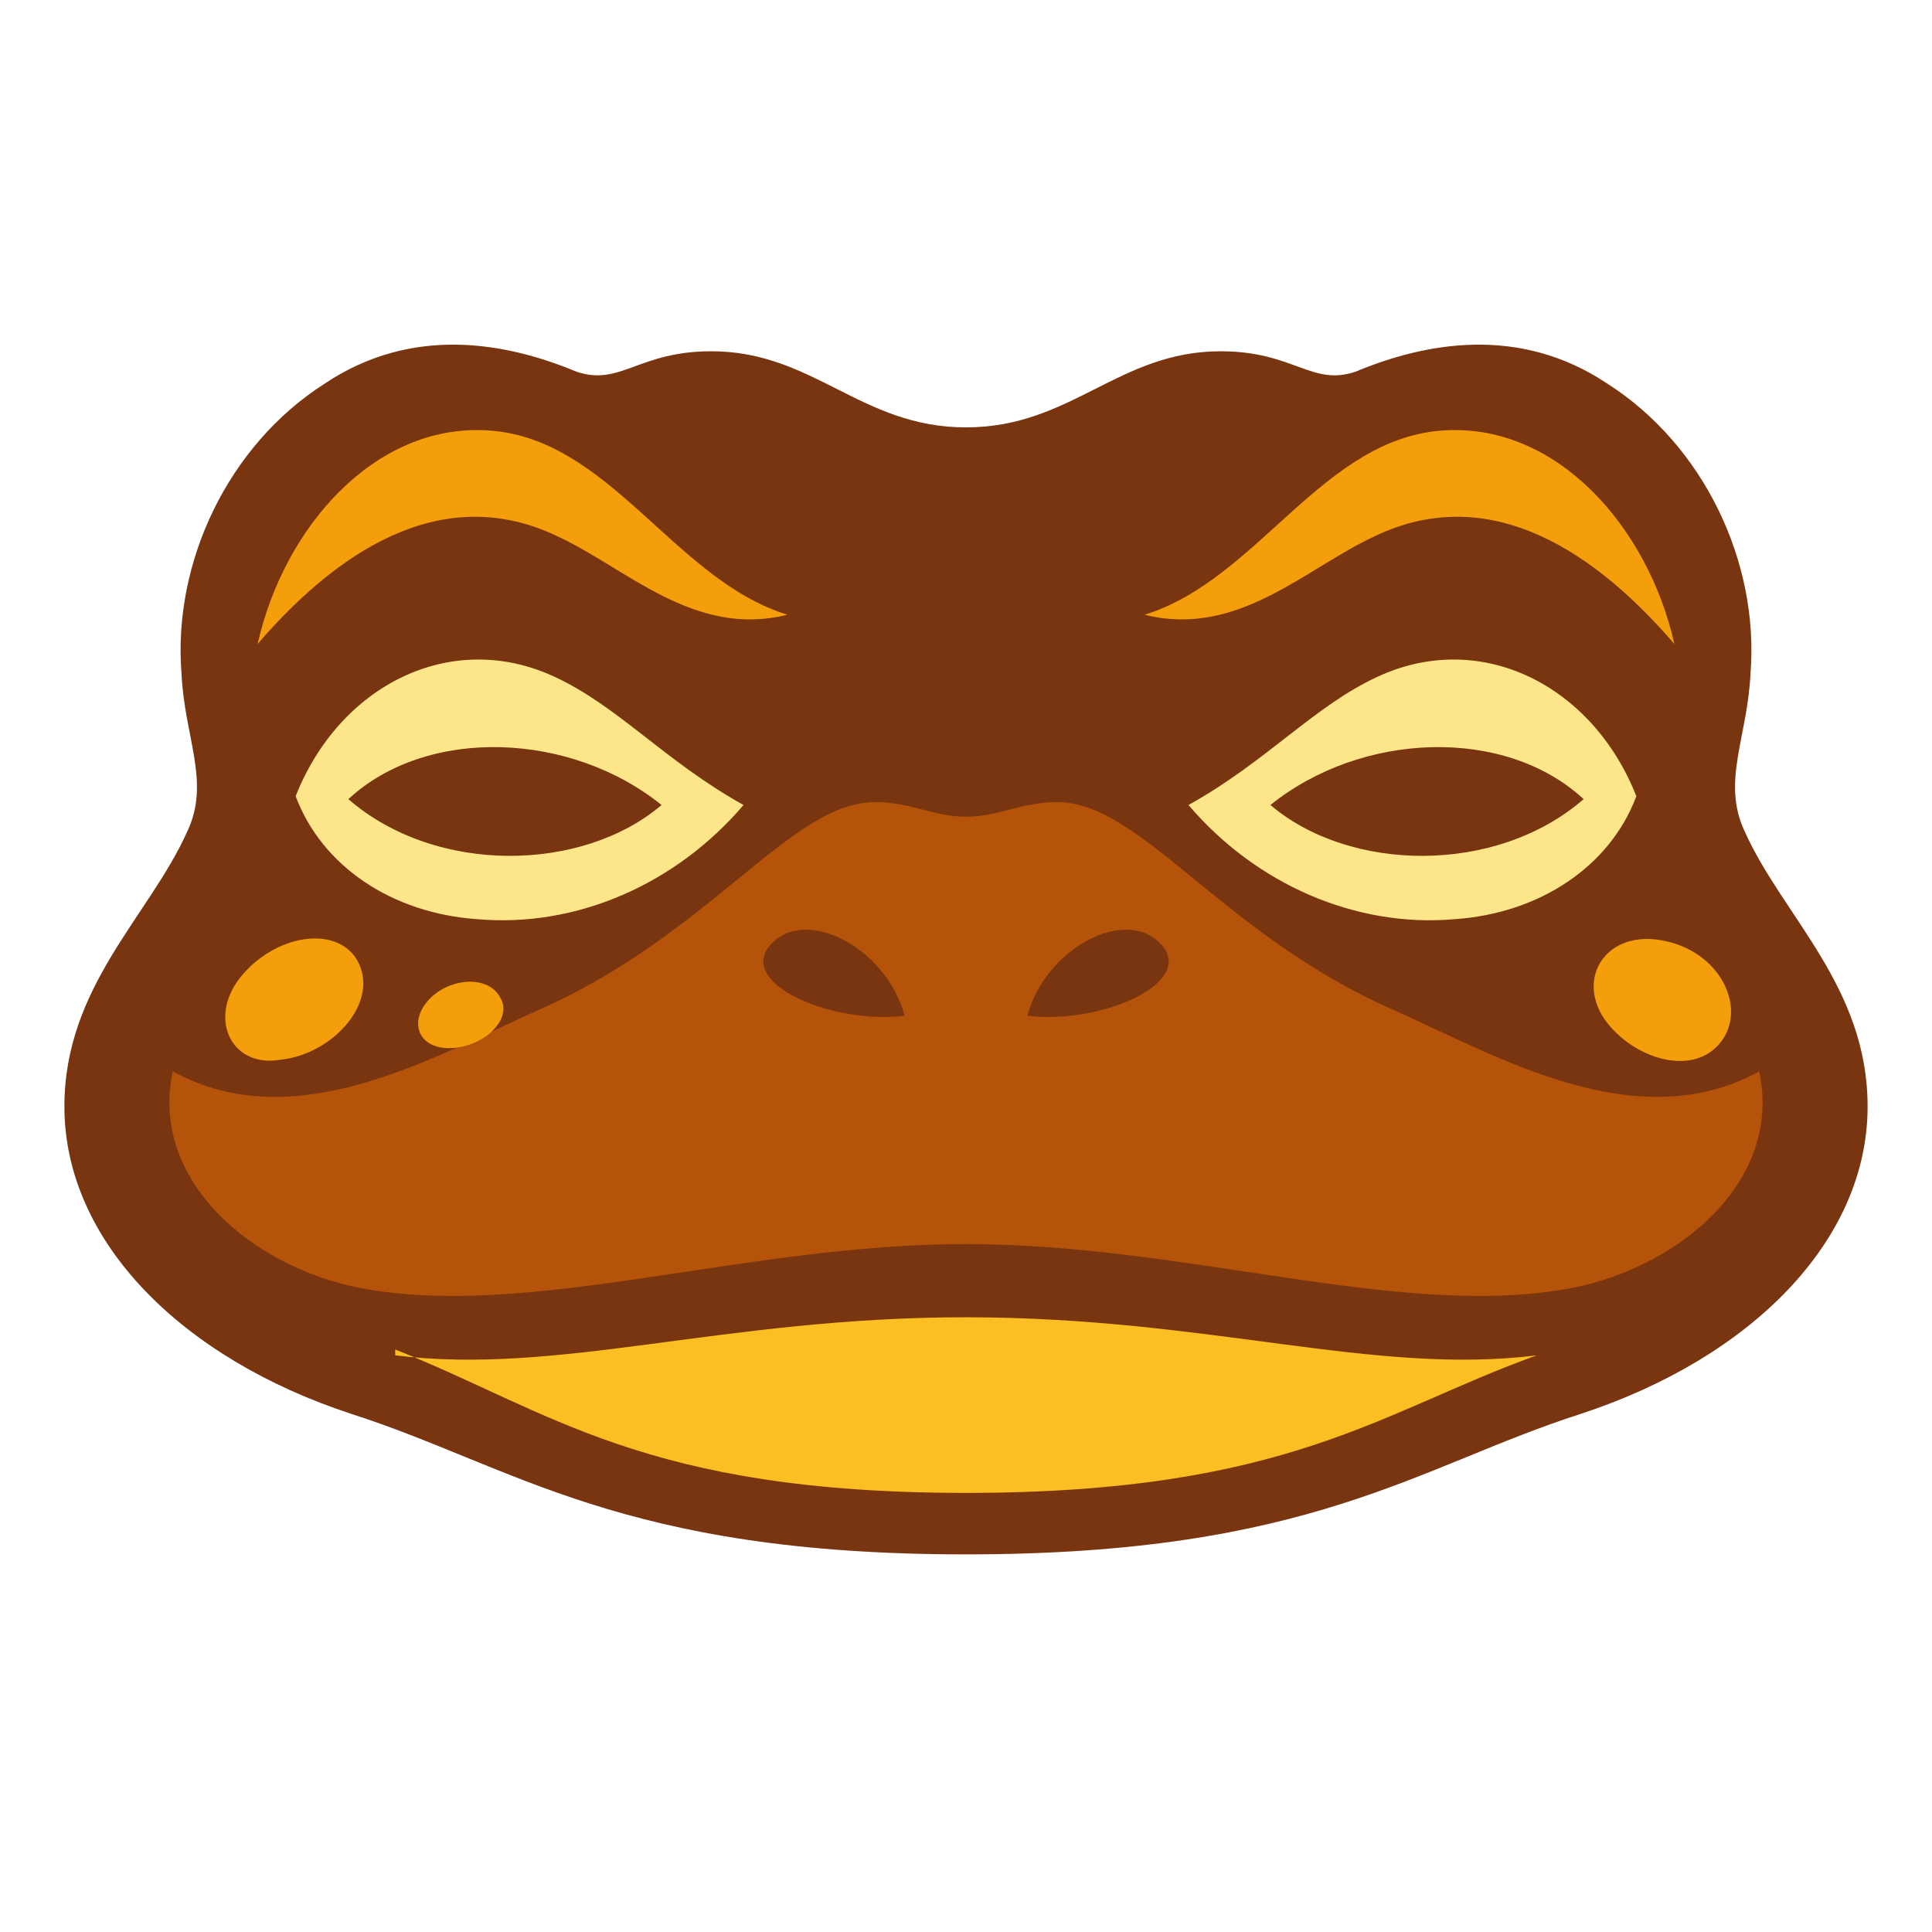
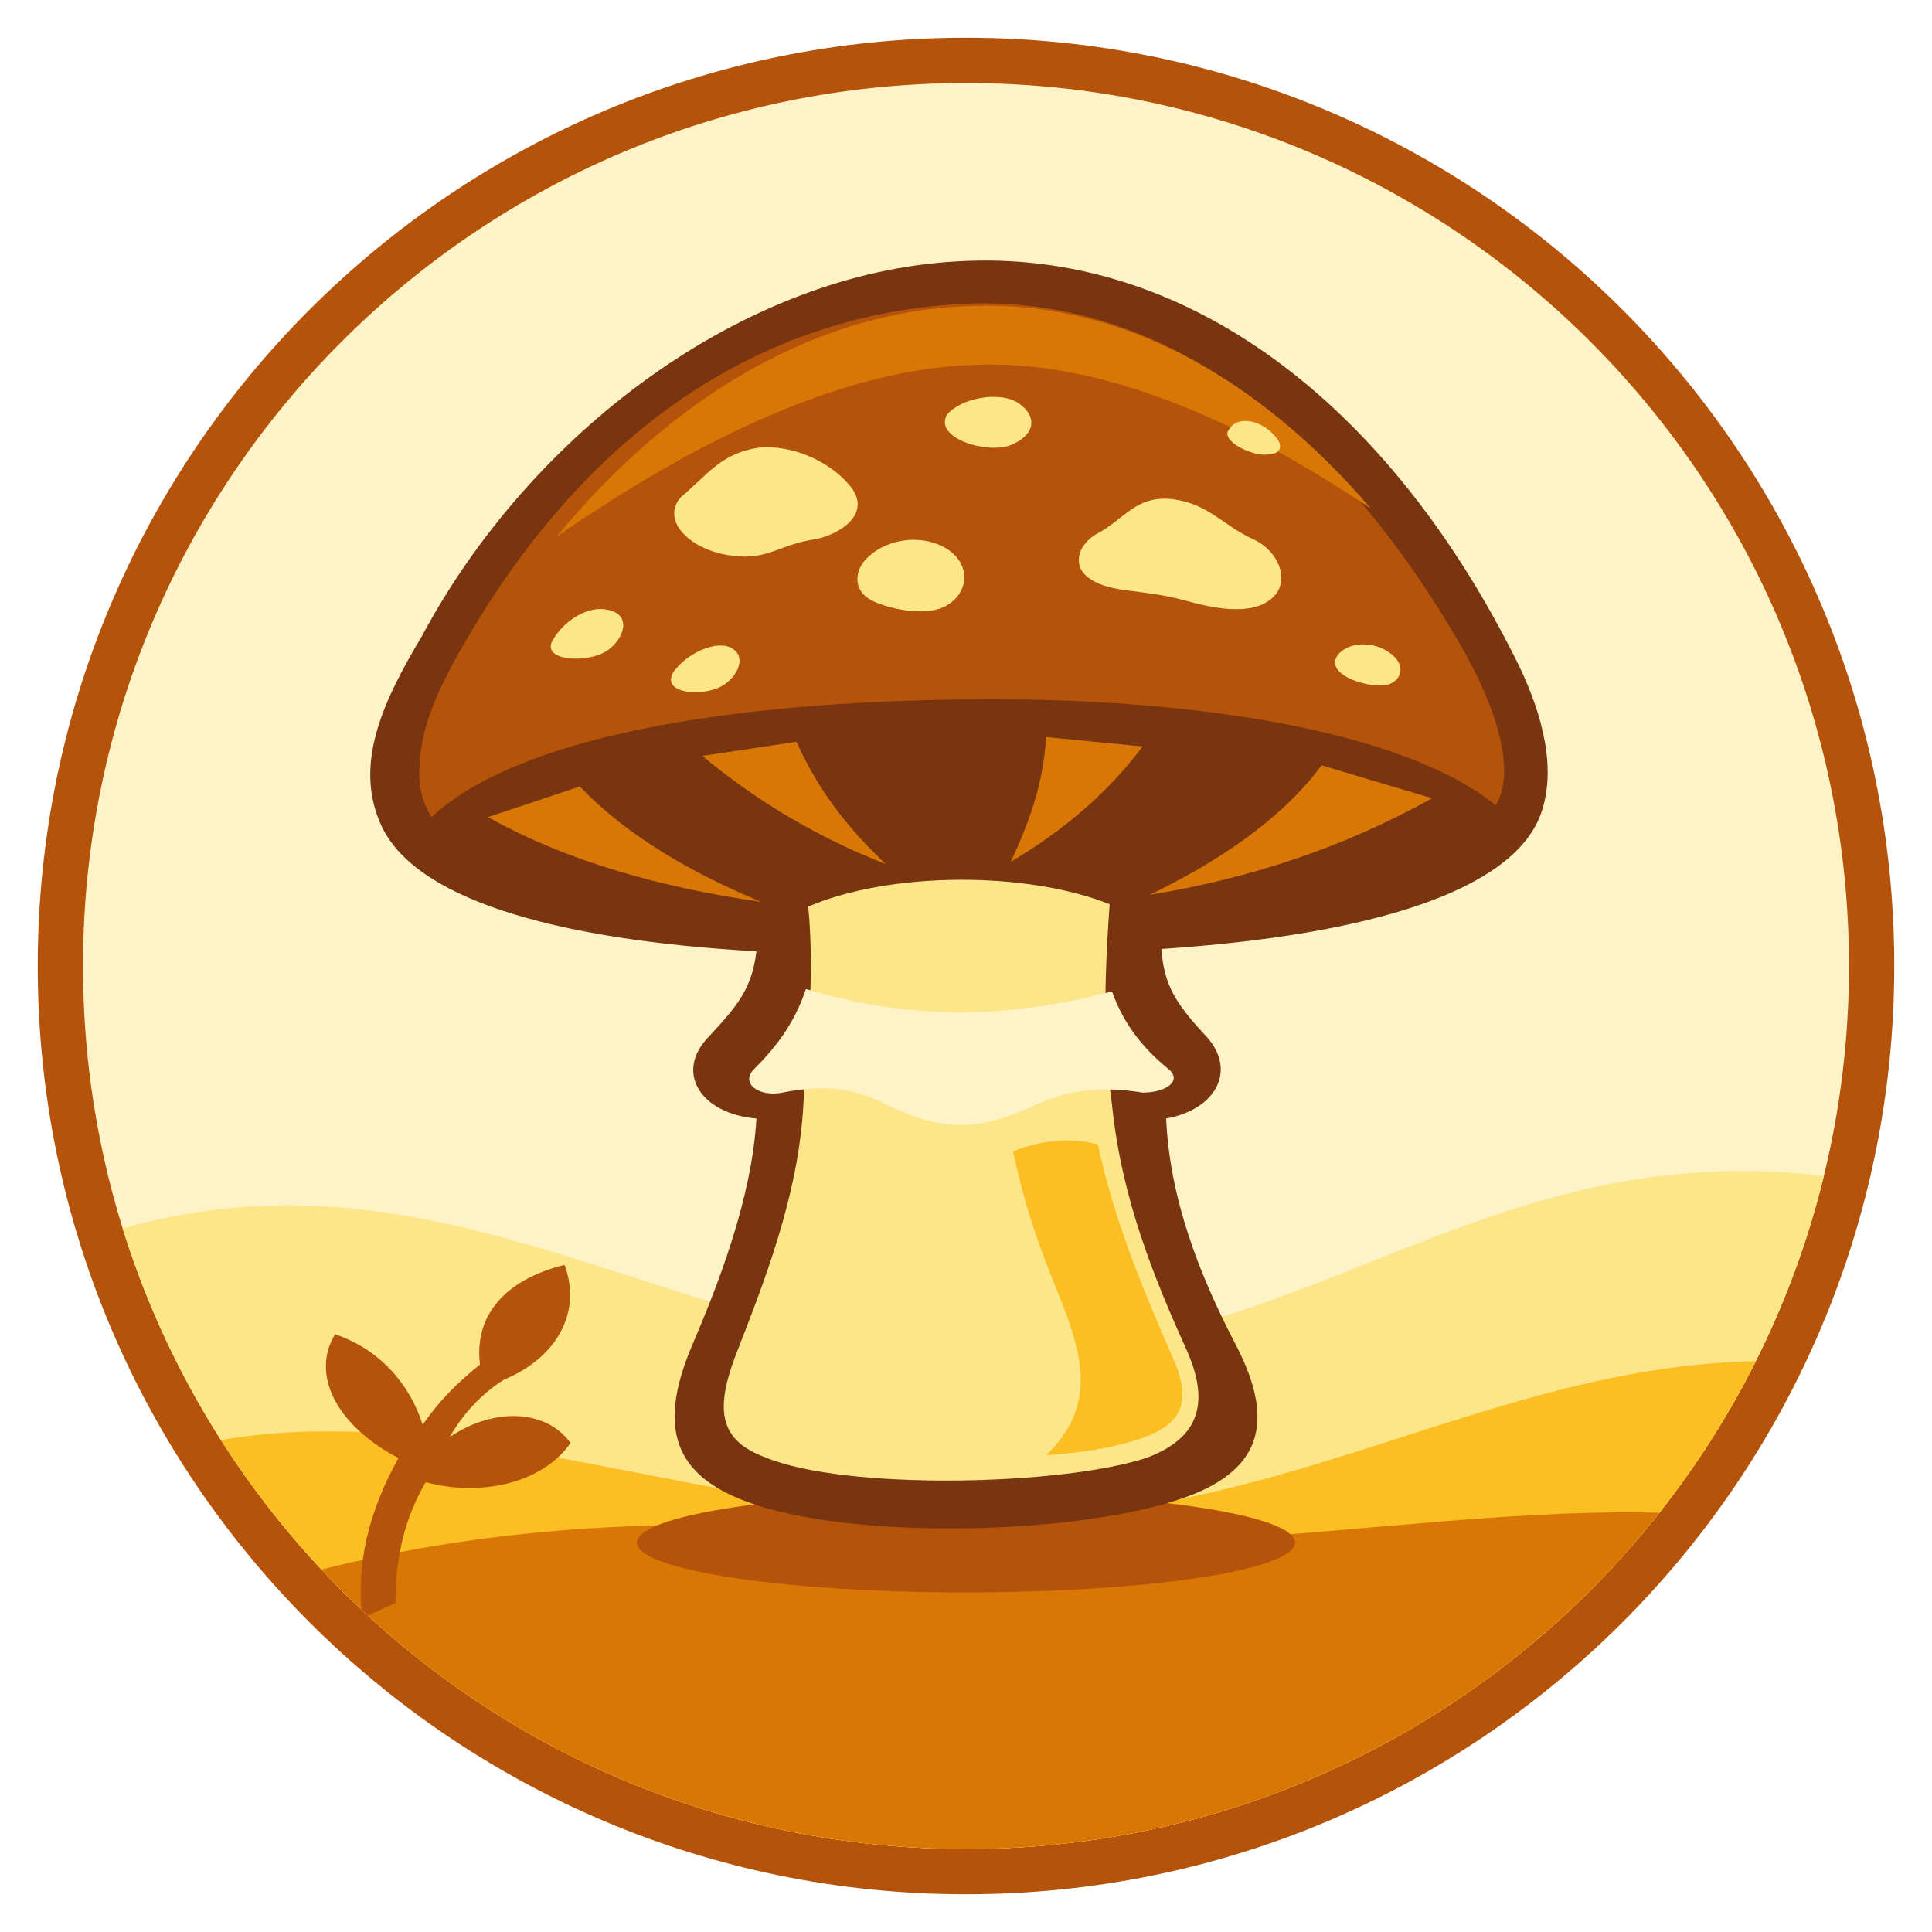
- <svg xmlns="http://www.w3.org/2000/svg" viewBox="-1 2 66 66">
-   <path fill="#78350f" d="M32 16.6c-3.6 0-5.2-2.6-8.7-2.6-2.5 0-3.1 1.2-4.6.7-2.4-1-5.6-1.6-8.6.4-3.3 2.1-5.2 6.1-4.9 9.9.1 2.2 1 3.7.2 5.4-1.3 2.9-4.2 5.3-4.2 9.4 0 4.6 4 8.6 9.8 10.5 5.6 1.8 9.2 4.8 21 4.8s15.4-3 21-4.8c5.8-1.9 9.8-5.9 9.8-10.5 0-4.1-2.9-6.5-4.2-9.4-.8-1.7.1-3.2.2-5.4.3-3.8-1.6-7.8-4.9-9.9-3-2-6.2-1.4-8.6-.4-1.5.5-2.1-.7-4.6-.7-3.5 0-5.1 2.6-8.7 2.6Z" />
-   <path fill="#b45309" d="M4.9 38.6c4.2 2.3 8.9-.5 12.5-2.1 5.9-2.6 8.6-7.1 11.5-7.1 1.2 0 2 .5 3.1.5s1.9-.5 3.1-.5c2.9 0 5.6 4.5 11.5 7.1 3.6 1.6 8.3 4.4 12.5 2.1.8 3.8-2.8 6.7-6.4 7.4-5.8 1.1-13.1-1.5-20.7-1.5S17.1 47.1 11.3 46c-3.6-.7-7.2-3.6-6.4-7.4Z" />
-   <path fill="#fbbf24" d="M12.5 48.3c5.6.7 11.2-1.3 19.5-1.3s13.9 2 19.5 1.3C46.2 50.2 43 53 32 53s-14.2-2.8-19.5-4.9Z" />
-   <g id="eye">
-     <path fill="#f59e0b" d="M7.8 24c.9-4 4-7.5 7.8-7.3 4.2.2 6.4 5.1 10.3 6.3-3.2.8-5.5-1.6-7.9-2.7-3.6-1.7-7.1.1-10.2 3.7Z" />
-     <path fill="#fde68a" d="M9.1 29.2c1.5-3.8 5.3-5.7 8.8-4.1 2.2 1 3.8 2.9 6.5 4.4-2.3 2.7-5.7 4.2-9.1 3.9-2.9-.2-5.3-1.8-6.2-4.2Z" />
-     <path fill="#78350f" d="M10.9 29.3c2.7-2.5 7.6-2.3 10.7.2-2.7 2.3-7.7 2.4-10.7-.2Z" />
-     <path fill="#78350f" d="M25.3 34.3c1.2-1.4 4 .1 4.6 2.4-2.5.3-5.7-1.1-4.6-2.4Z" />
+ <svg xmlns="http://www.w3.org/2000/svg" viewBox="0 0 64 64">
+   <defs>
+     <clipPath id="scene">
+       <circle cx="32" cy="32" r="29.25" />
+     </clipPath>
+   </defs>
+   <circle cx="32" cy="32" r="30.75" fill="#b45309" />
+   <g clip-path="url(#scene)">
+     <circle cx="32" cy="32" r="29.25" fill="#fef3c7" />
+     <path fill="#fde68a" d="M1 41.8c11.6-5.1 19.2 1.7 29.6 2.9 12.7 1.4 18.6-8.4 32.4-5.3V64H1Z" />
+     <path fill="#fbbf24" d="M1 49.9c9.2-4.9 16.3-1.3 27.8.2 14.2 1.8 21.7-7 34.2-4.6V64H1Z" />
+     <path fill="#d97706" d="M1 55.6c9.5-4.7 18.4-5.8 30.4-4.7 12 1.1 21.5-2.6 31.6.4V64H1Z" />
+     <ellipse cx="32" cy="51.1" rx="10.9" ry="1.65" fill="#b45309" />
+     <path fill="#b45309" d="M12 53.6c-.2-1.8.2-3.5 1.2-5.3-2.1-1.1-2.9-2.8-2.1-4.1 1.5.5 2.5 1.7 2.9 3 .7-1 1.3-1.5 1.9-2-.2-1.6.8-2.8 2.8-3.3.6 1.6-.3 3.1-2 3.8-.8.5-1.4 1.2-1.8 1.9 1.5-1 3.2-.9 4 .2-.9 1.3-2.9 1.8-4.8 1.3-.7 1.2-1 2.5-1 4Z" />
+     <g transform="translate(7.04 3.2) scale(.78)">
+       <path fill="#78350f" d="M31.6 7c9.7-.6 18.4 6 23.9 17.2 1 2.1 1.6 4.4.9 6.3-1.2 3.2-7.1 5.1-16.1 5.7.1 1.5.6 2.3 1.8 3.6 1.45 1.45.6 3.2-1.6 3.6.15 3.4 1.4 6.6 2.9 9.5 1.7 3.2 1.2 5.2-1.6 6.4-4.3 1.8-14.8 2.1-19.3.3-2.8-1.1-3.6-3-2.2-6.4 1.2-2.8 2.6-6.4 2.8-9.8-2.4-.2-3.5-2-2-3.5 1.2-1.3 1.8-2 2-3.6-8.8-.5-14.7-2.3-16-5.5-1.1-2.6.25-5.3 1.8-7.9C13.5 14.3 22.5 7.5 31.6 7Z" />
+       <path fill="#b45309" d="M8.8 28.4c.05-2.1 1.3-4.2 2.5-6.2C16.6 13.6 23.8 9.2 31.9 8.8c8.4-.4 15.7 5.2 21.05 14.4 1.65 2.85 2.4 5.45 1.55 6.9-3.75-3.05-12.4-4.6-22.35-4.5-10.35.1-19.2 1.6-22.85 5-.35-.55-.6-1.35-.5-2.2Z" />
+       <path fill="#d97706" d="M14.6 18.7c5.2-6.3 11.4-9.6 17.5-9.8 6.4-.3 12.3 3 17.1 8.6-5.2-3.5-11.3-6.4-17-6.1-5.3.2-11.4 3-17.6 7.3Z" />
+       <path fill="#fde68a" d="M19.9 17c1.1-.9 1.7-1.9 3.4-2.1 1.6-.1 3.2.8 3.9 1.8.7 1.1-.6 1.9-1.6 2.1-1.5.2-2 .9-3.5.7-1.8-.2-3.1-1.5-2.2-2.5Zm11.3-3.5c.6-.7 2.2-1 3-.5.9.6.7 1.4-.3 1.8-1 .4-3.3-.3-2.7-1.3Zm6.3 5.1c1.2-.6 1.7-1.7 3.3-1.5 1.5.2 2.1 1.1 3.4 1.7 1.1.5 1.6 1.8.8 2.5-.9.8-2.6.4-3.7.1-1.8-.5-3.1-.3-4-.9-.8-.5-.6-1.4.2-1.9Zm-9.6.9c.8-.7 2.1-.9 3.1-.4 1.2.6 1.2 1.9.2 2.5-.8.5-2.4.2-3.2-.2-.8-.4-.8-1.3-.1-1.9ZM14.5 23c.5-.8 1.5-1.4 2.3-1.2 1 .2.7 1.2 0 1.7-.8.6-3 .5-2.3-.5Zm5.1 1.4c.6-.8 1.8-1.3 2.4-1 .8.4.2 1.4-.5 1.7-.9.4-2.5.2-1.9-.7Zm23.6-10.3c.4-.6 1.4-.3 1.9.3.4.4.3.8-.3.8-.6.1-2.1-.6-1.6-1.1Zm4.6 9.6c.5-.6 1.7-.6 2.4.1.5.5.2 1.1-.4 1.2-.9.1-2.6-.5-2-1.3Z" />
+       <path fill="#d97706" d="M11.7 30.6l3.9-1.3c2 2.1 4.8 3.7 7.7 4.9-4.2-.6-8.2-1.7-11.6-3.6Zm9.1-2.6 4-.6c.9 2 2.1 3.6 3.8 5.2-2.8-1.1-5.4-2.6-7.8-4.6Zm14.6-.8 4.1.4c-1.5 2-3.4 3.6-5.6 4.9.8-1.7 1.4-3.4 1.5-5.3Zm11.7 1.2 4.7 1.4c-3.8 2.1-7.7 3.4-12 4.1 2.9-1.4 5.6-3.2 7.3-5.5Z" />
+       <path fill="#fde68a" d="M25.3 34.4c3.5-1.5 9.3-1.5 12.8-.1-.3 4.2-.2 6.4.1 8.5.4 4 1.8 7.4 3.2 10.5 1 2.3.4 3.7-1.7 4.5-3.6 1.2-12.8 1.4-16.2 0-1.9-.7-2.2-1.9-1.3-4.3 1.2-3.1 2.7-6.8 2.9-10.8.1-2.1.5-5.2.2-8.3Z" />
+       <path fill="#fbbf24" d="M34 44.8c1.2-.5 2.5-.6 3.6-.3.7 3.2 1.8 5.9 3.2 9.1.8 1.8.4 2.8-1.4 3.4-1.2.4-2.5.6-4 .7 2.3-2.2 1.5-4.5.3-7.4-.8-2-1.3-3.6-1.7-5.5Z" />
+       <path fill="#fef3c7" d="M25.2 37.9c4.3 1.3 8.5 1.3 13 .1.5 1.4 1.3 2.4 2.4 3.3.6.5-.1 1-1.1 1-1.8-.3-3.3-.1-4.7.6-2.3 1-3.7 1.1-6.2-.1-1.5-.8-2.9-.8-4.4-.5-1 .2-1.8-.4-1.2-1 .9-.9 1.7-1.9 2.2-3.4Z" />
+     </g>
  </g>
-   <use href="#eye" transform="translate(64 0) scale(-1 1)" />
-   <path fill="#f59e0b" d="M7.2 35.4c1.2-1.5 3.3-1.8 4-.6.8 1.4-.8 3.2-2.6 3.4-1.7.3-2.5-1.4-1.4-2.8Zm6.5.7c.7-.7 2-.8 2.4 0 .4.7-.5 1.6-1.6 1.7-1.2.1-1.6-.9-.8-1.7Zm42.4-1.9c1.8.5 2.6 2.4 1.6 3.5s-3 .4-3.9-.9c-1-1.5.2-3.2 2.3-2.6Z" />
</svg>
